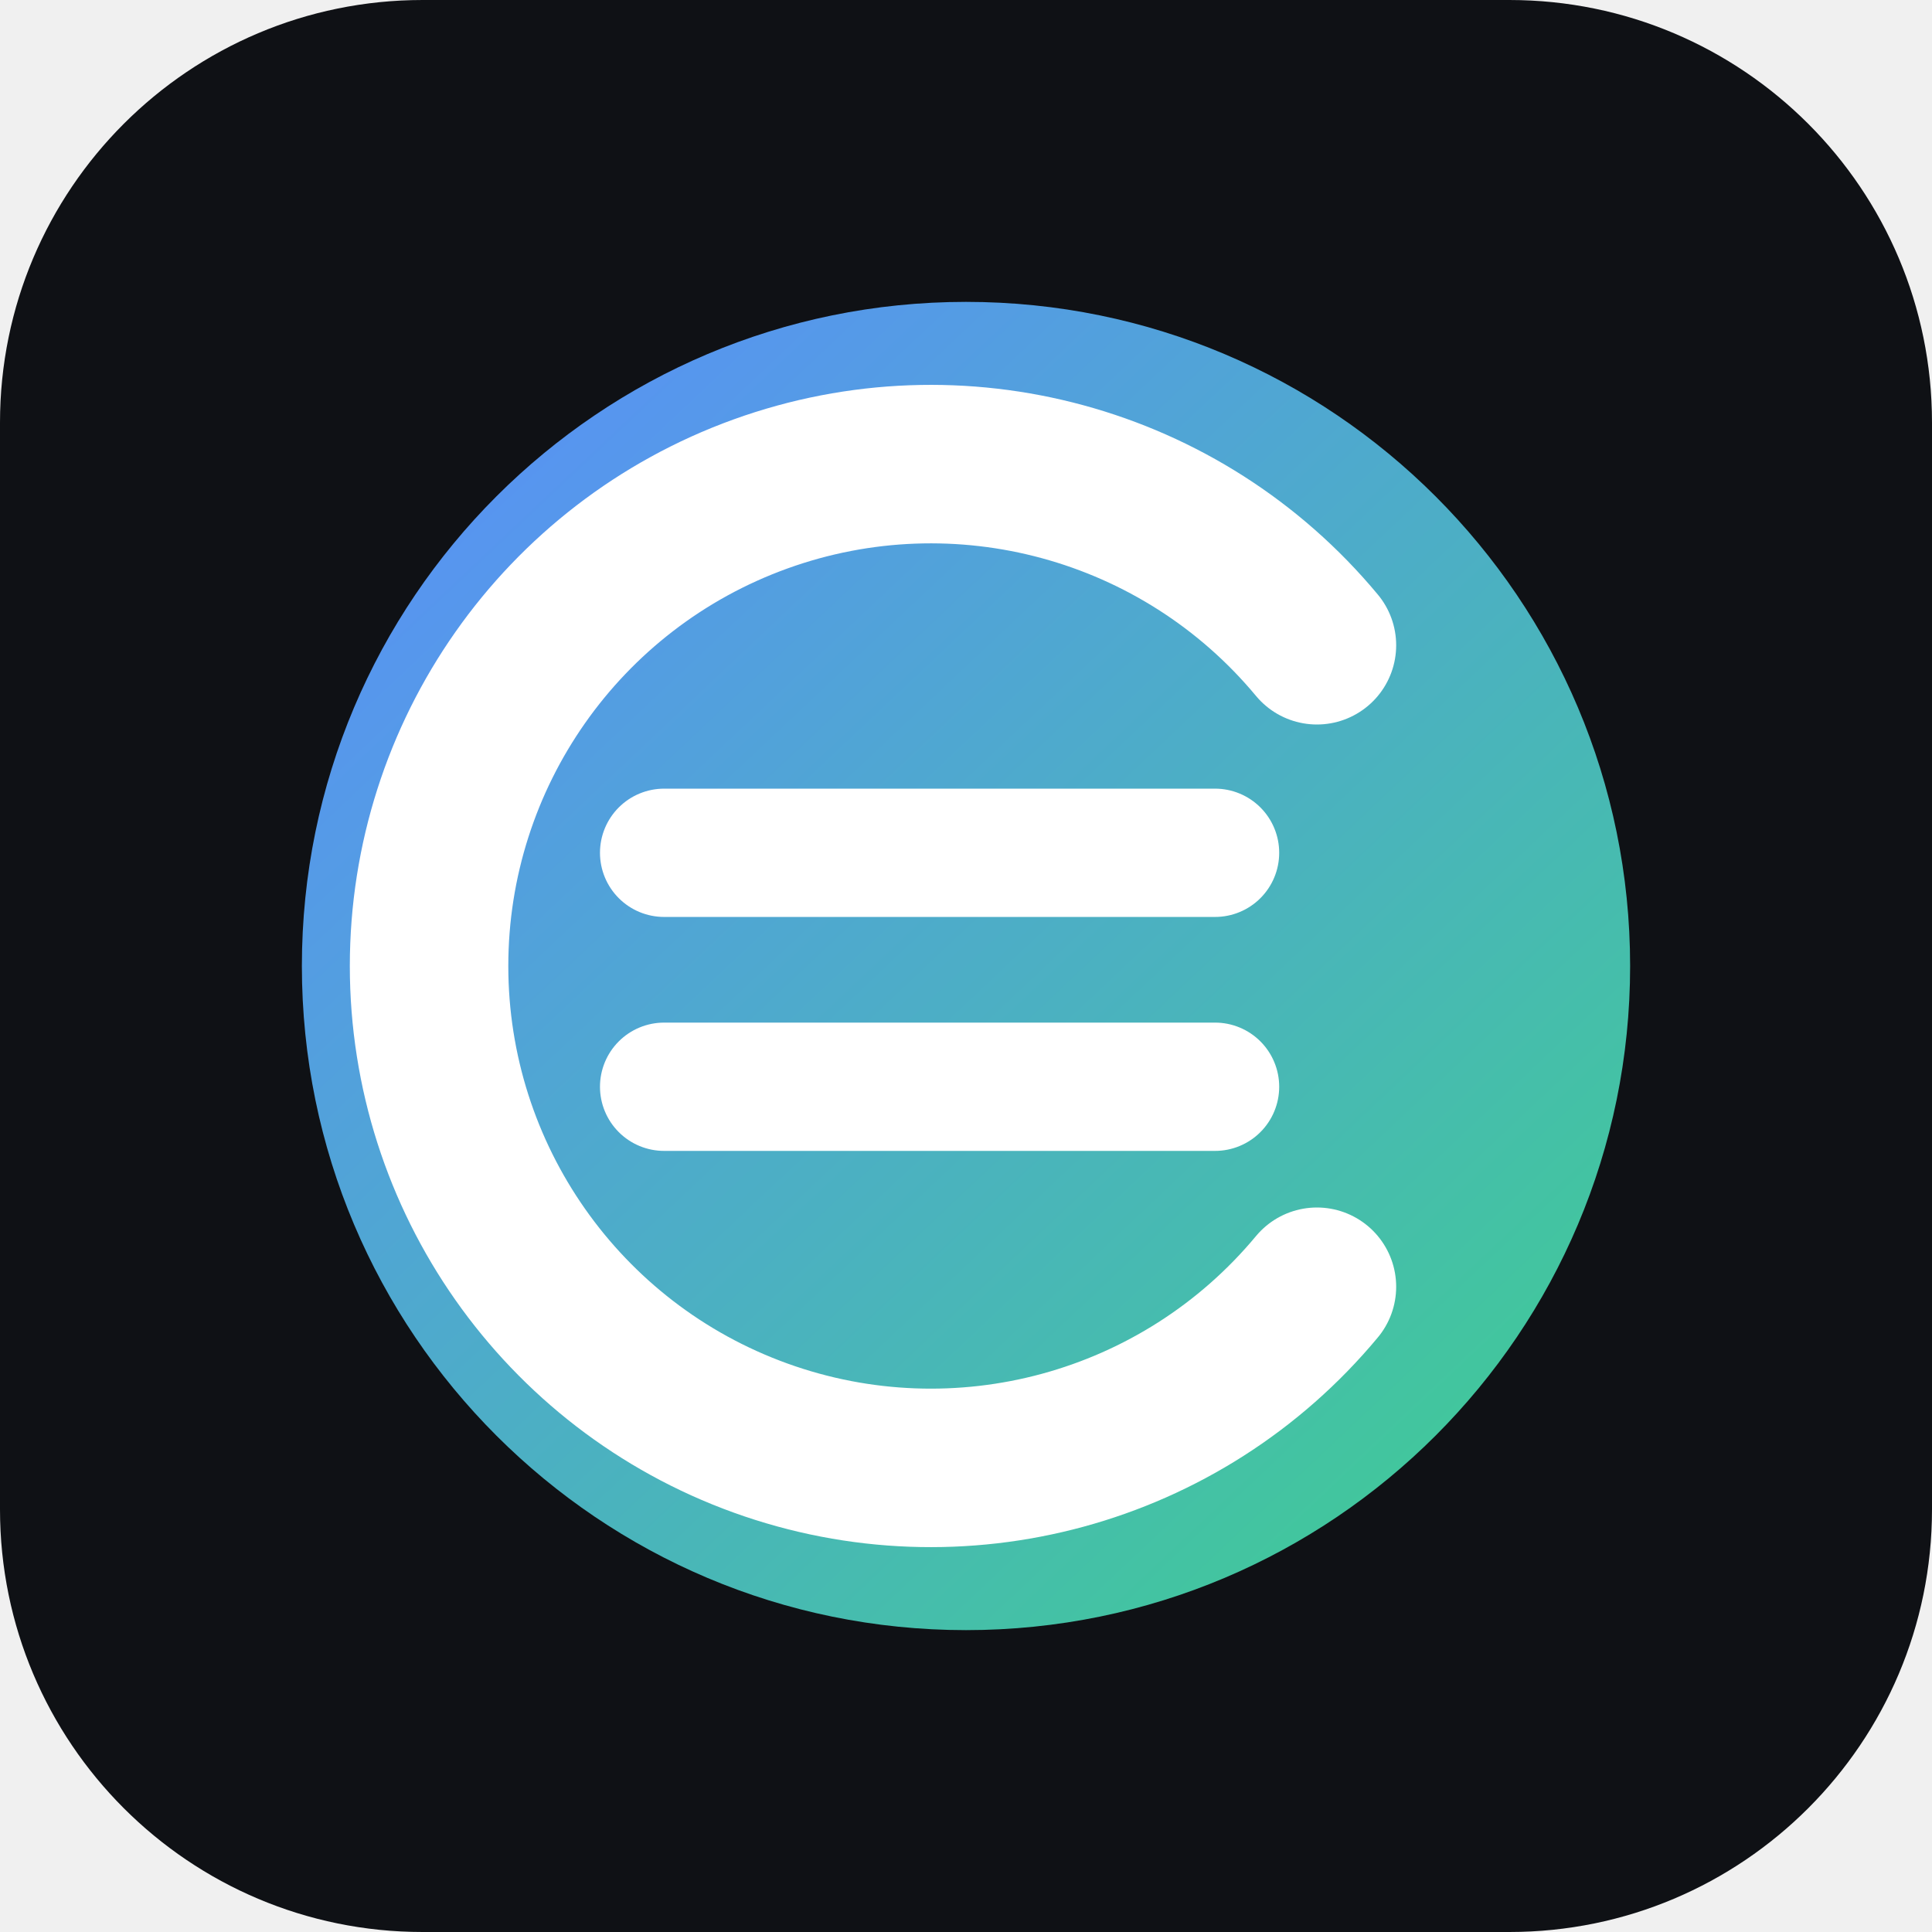
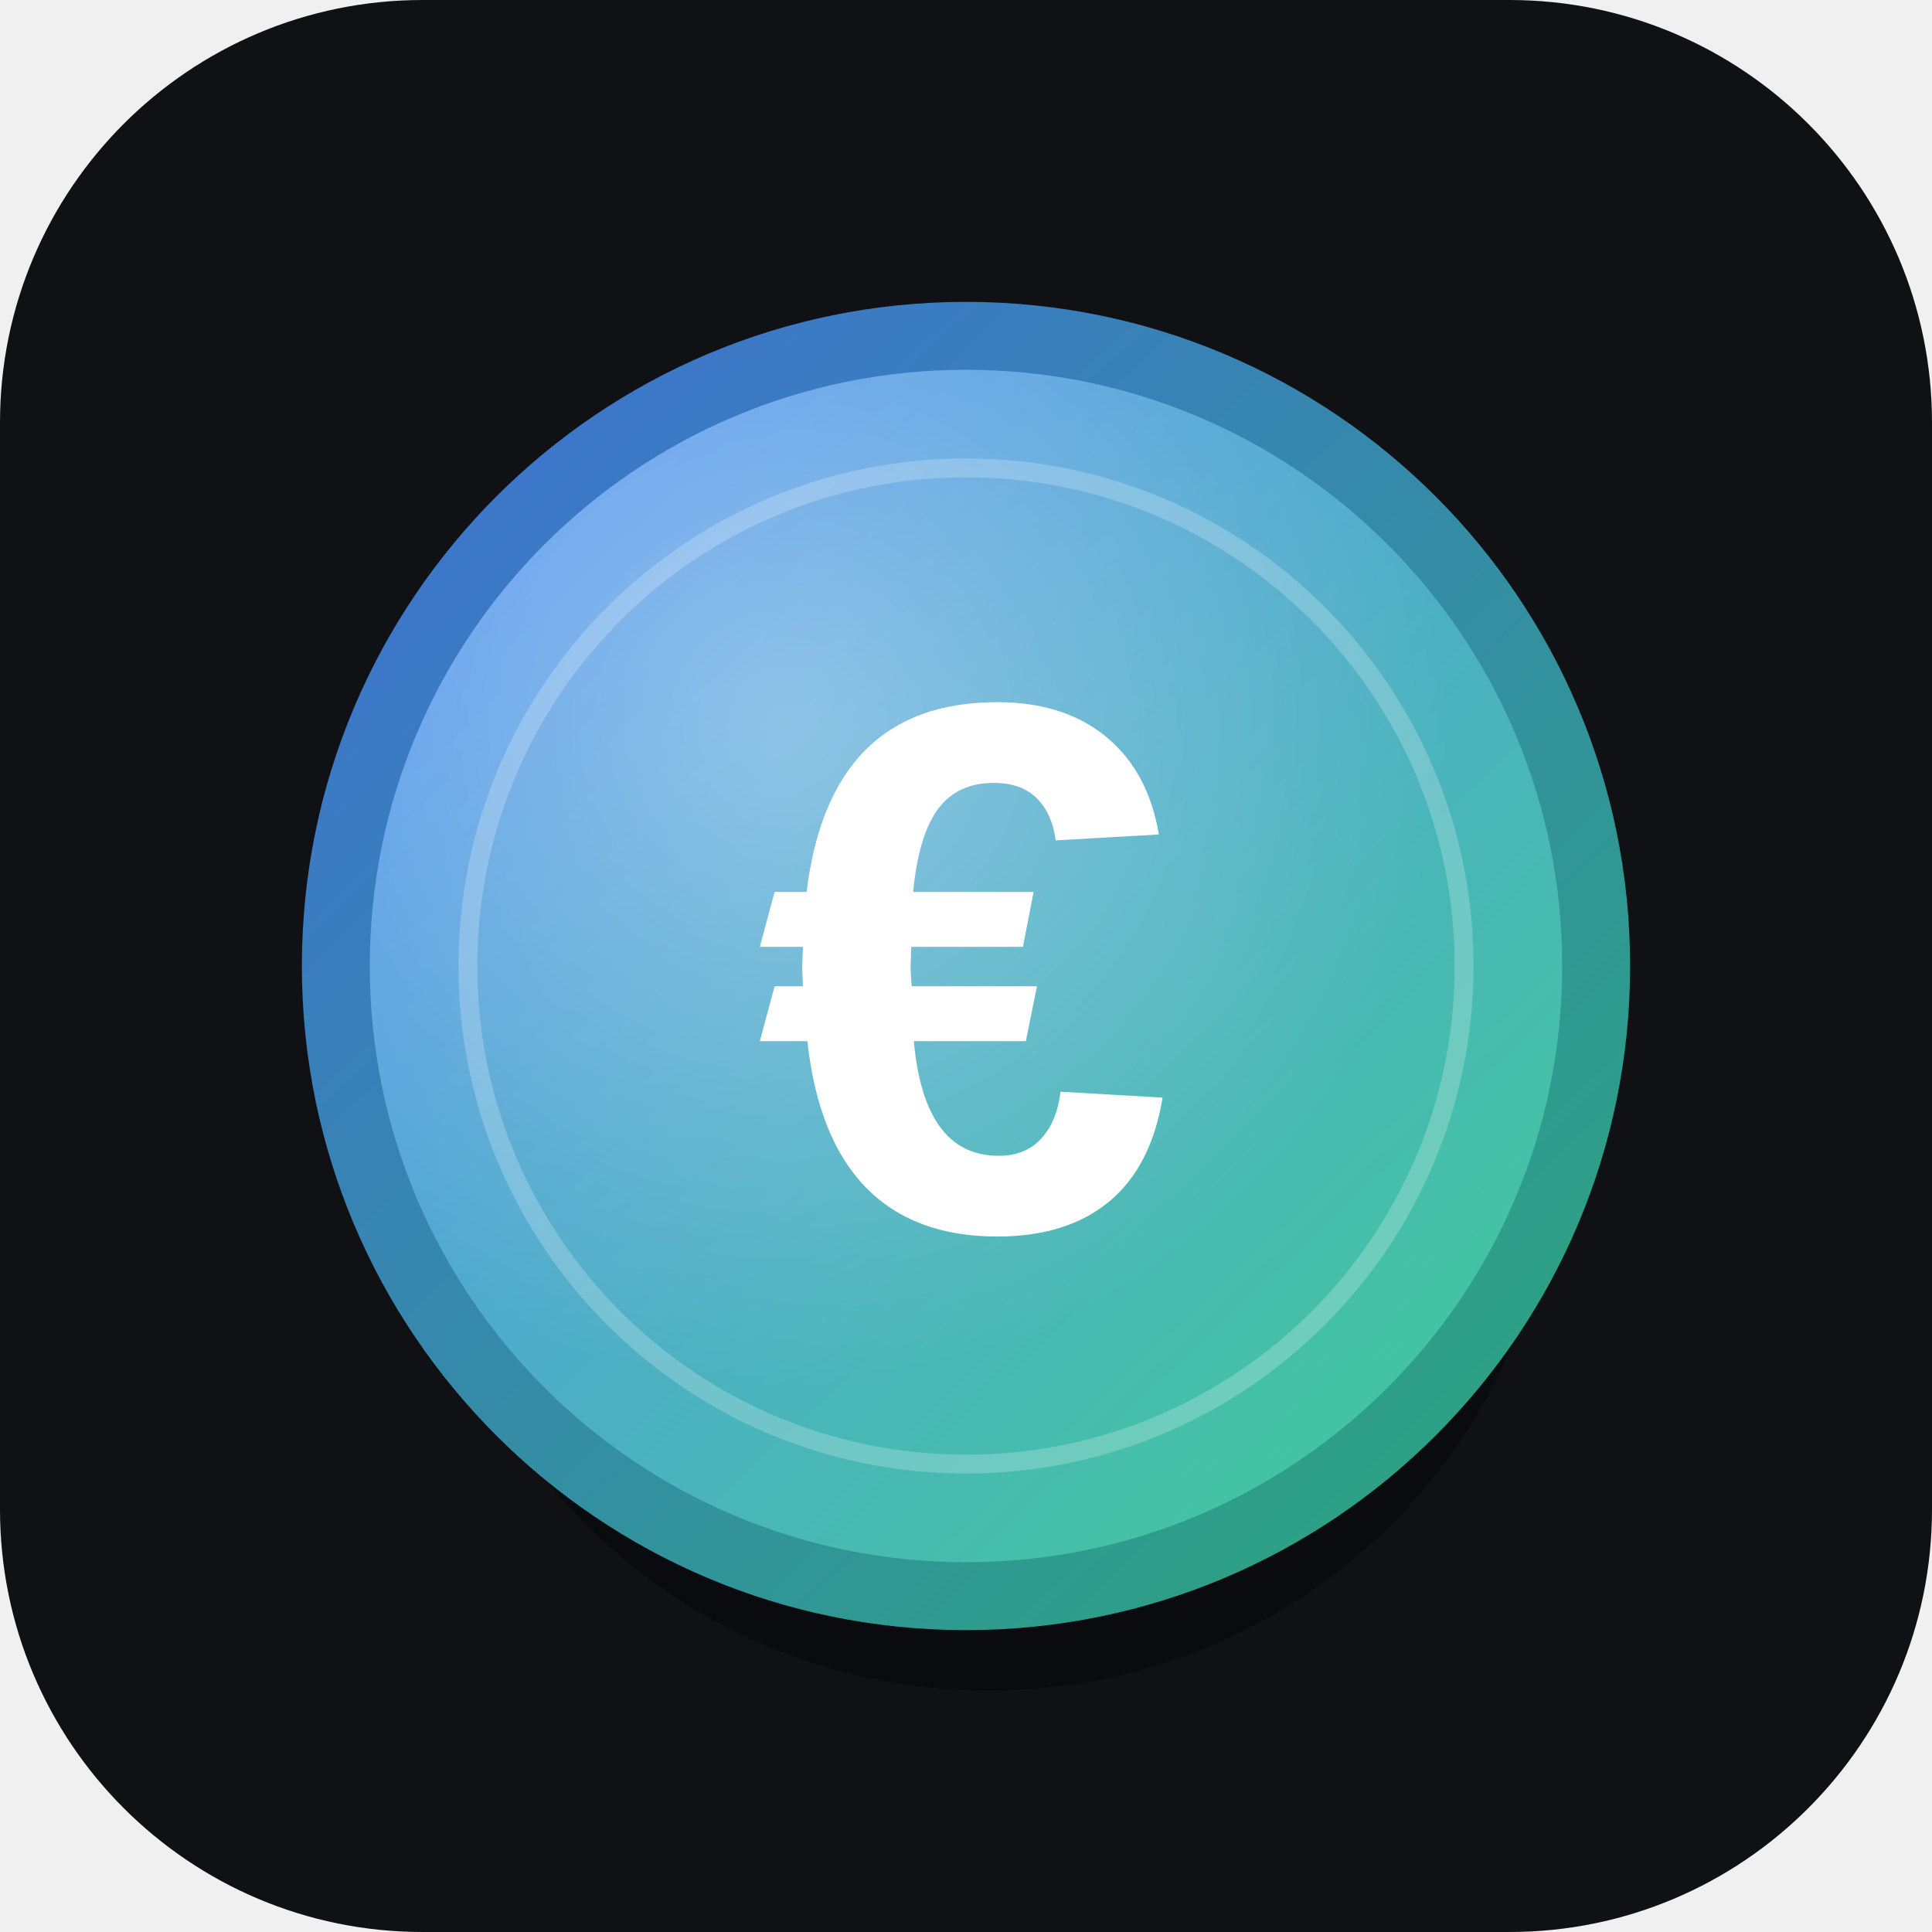
<svg xmlns="http://www.w3.org/2000/svg" viewBox="0 0 512 512">
  <defs>
-     <linearGradient id="coin" x1="90" y1="80" x2="422" y2="432" gradientUnits="userSpaceOnUse">
+     <linearGradient id="rim" x1="90" y1="80" x2="422" y2="432" gradientUnits="userSpaceOnUse">
+       <stop offset="0" stop-color="#3f6fd6" />
+       <stop offset="1" stop-color="#2aa878" />
+     </linearGradient>
+     <linearGradient id="face" x1="90" y1="80" x2="422" y2="432" gradientUnits="userSpaceOnUse">
      <stop offset="0" stop-color="#5b8cff" />
      <stop offset="1" stop-color="#3ecf8e" />
    </linearGradient>
+     <radialGradient id="shine" cx="0.35" cy="0.3" r="0.55">
+       <stop offset="0" stop-color="#ffffff" stop-opacity="0.35" />
+       <stop offset="1" stop-color="#ffffff" stop-opacity="0" />
+     </radialGradient>
  </defs>
  <rect width="512" height="512" rx="112" fill="#0f1115" />
-   <circle cx="256" cy="256" r="176" fill="url(#coin)" />
-   <path d="M349,171 A 133,133 0 1 0 349,341" fill="none" stroke="#ffffff" stroke-width="42" stroke-linecap="round" />
-   <line x1="176" y1="226" x2="322" y2="226" stroke="#ffffff" stroke-width="34" stroke-linecap="round" />
-   <line x1="176" y1="288" x2="322" y2="288" stroke="#ffffff" stroke-width="34" stroke-linecap="round" />
+   <ellipse cx="262" cy="300" rx="150" ry="148" fill="#000000" opacity="0.35" />
+   <circle cx="256" cy="256" r="176" fill="url(#rim)" />
+   <circle cx="256" cy="256" r="158" fill="url(#face)" />
+   <circle cx="256" cy="256" r="132" fill="none" stroke="#ffffff" stroke-opacity="0.22" stroke-width="5" />
+   <circle cx="256" cy="256" r="158" fill="url(#shine)" />
+   <text x="256" y="269" font-family="'Arial Rounded MT Bold', Arial, sans-serif" font-weight="700" font-size="200" fill="#ffffff" text-anchor="middle" dominant-baseline="middle">€</text>
</svg>
